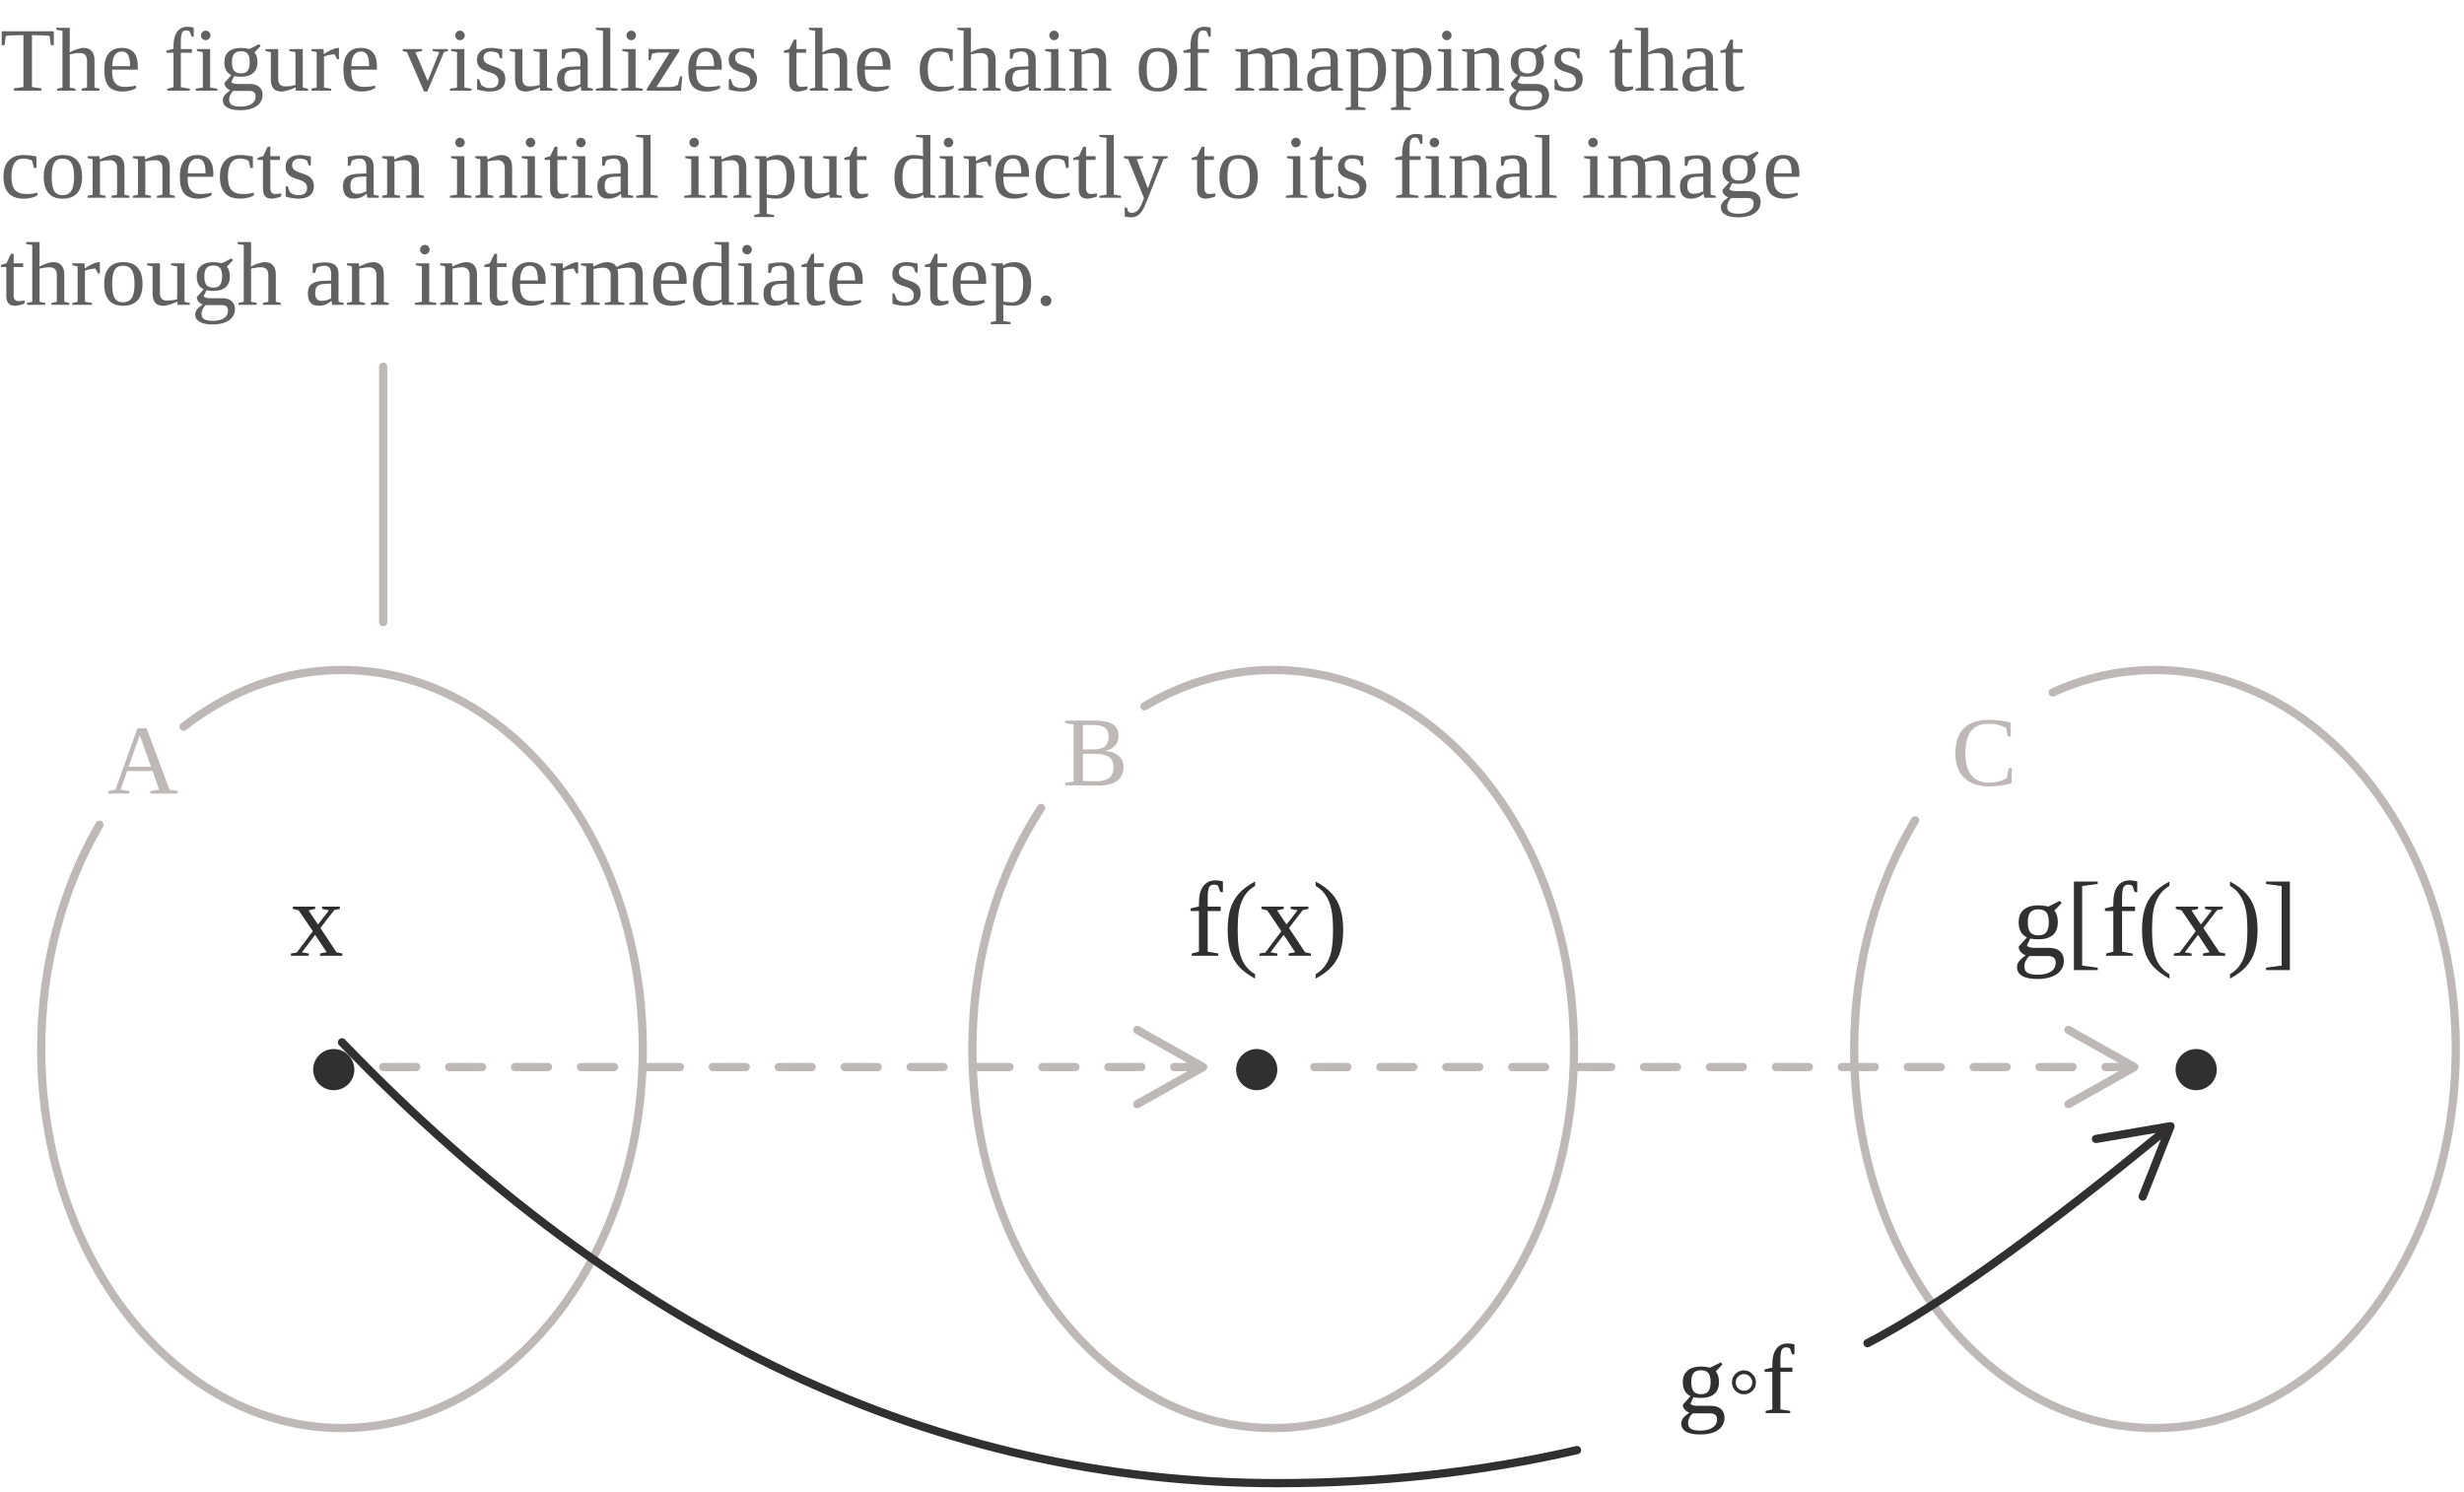
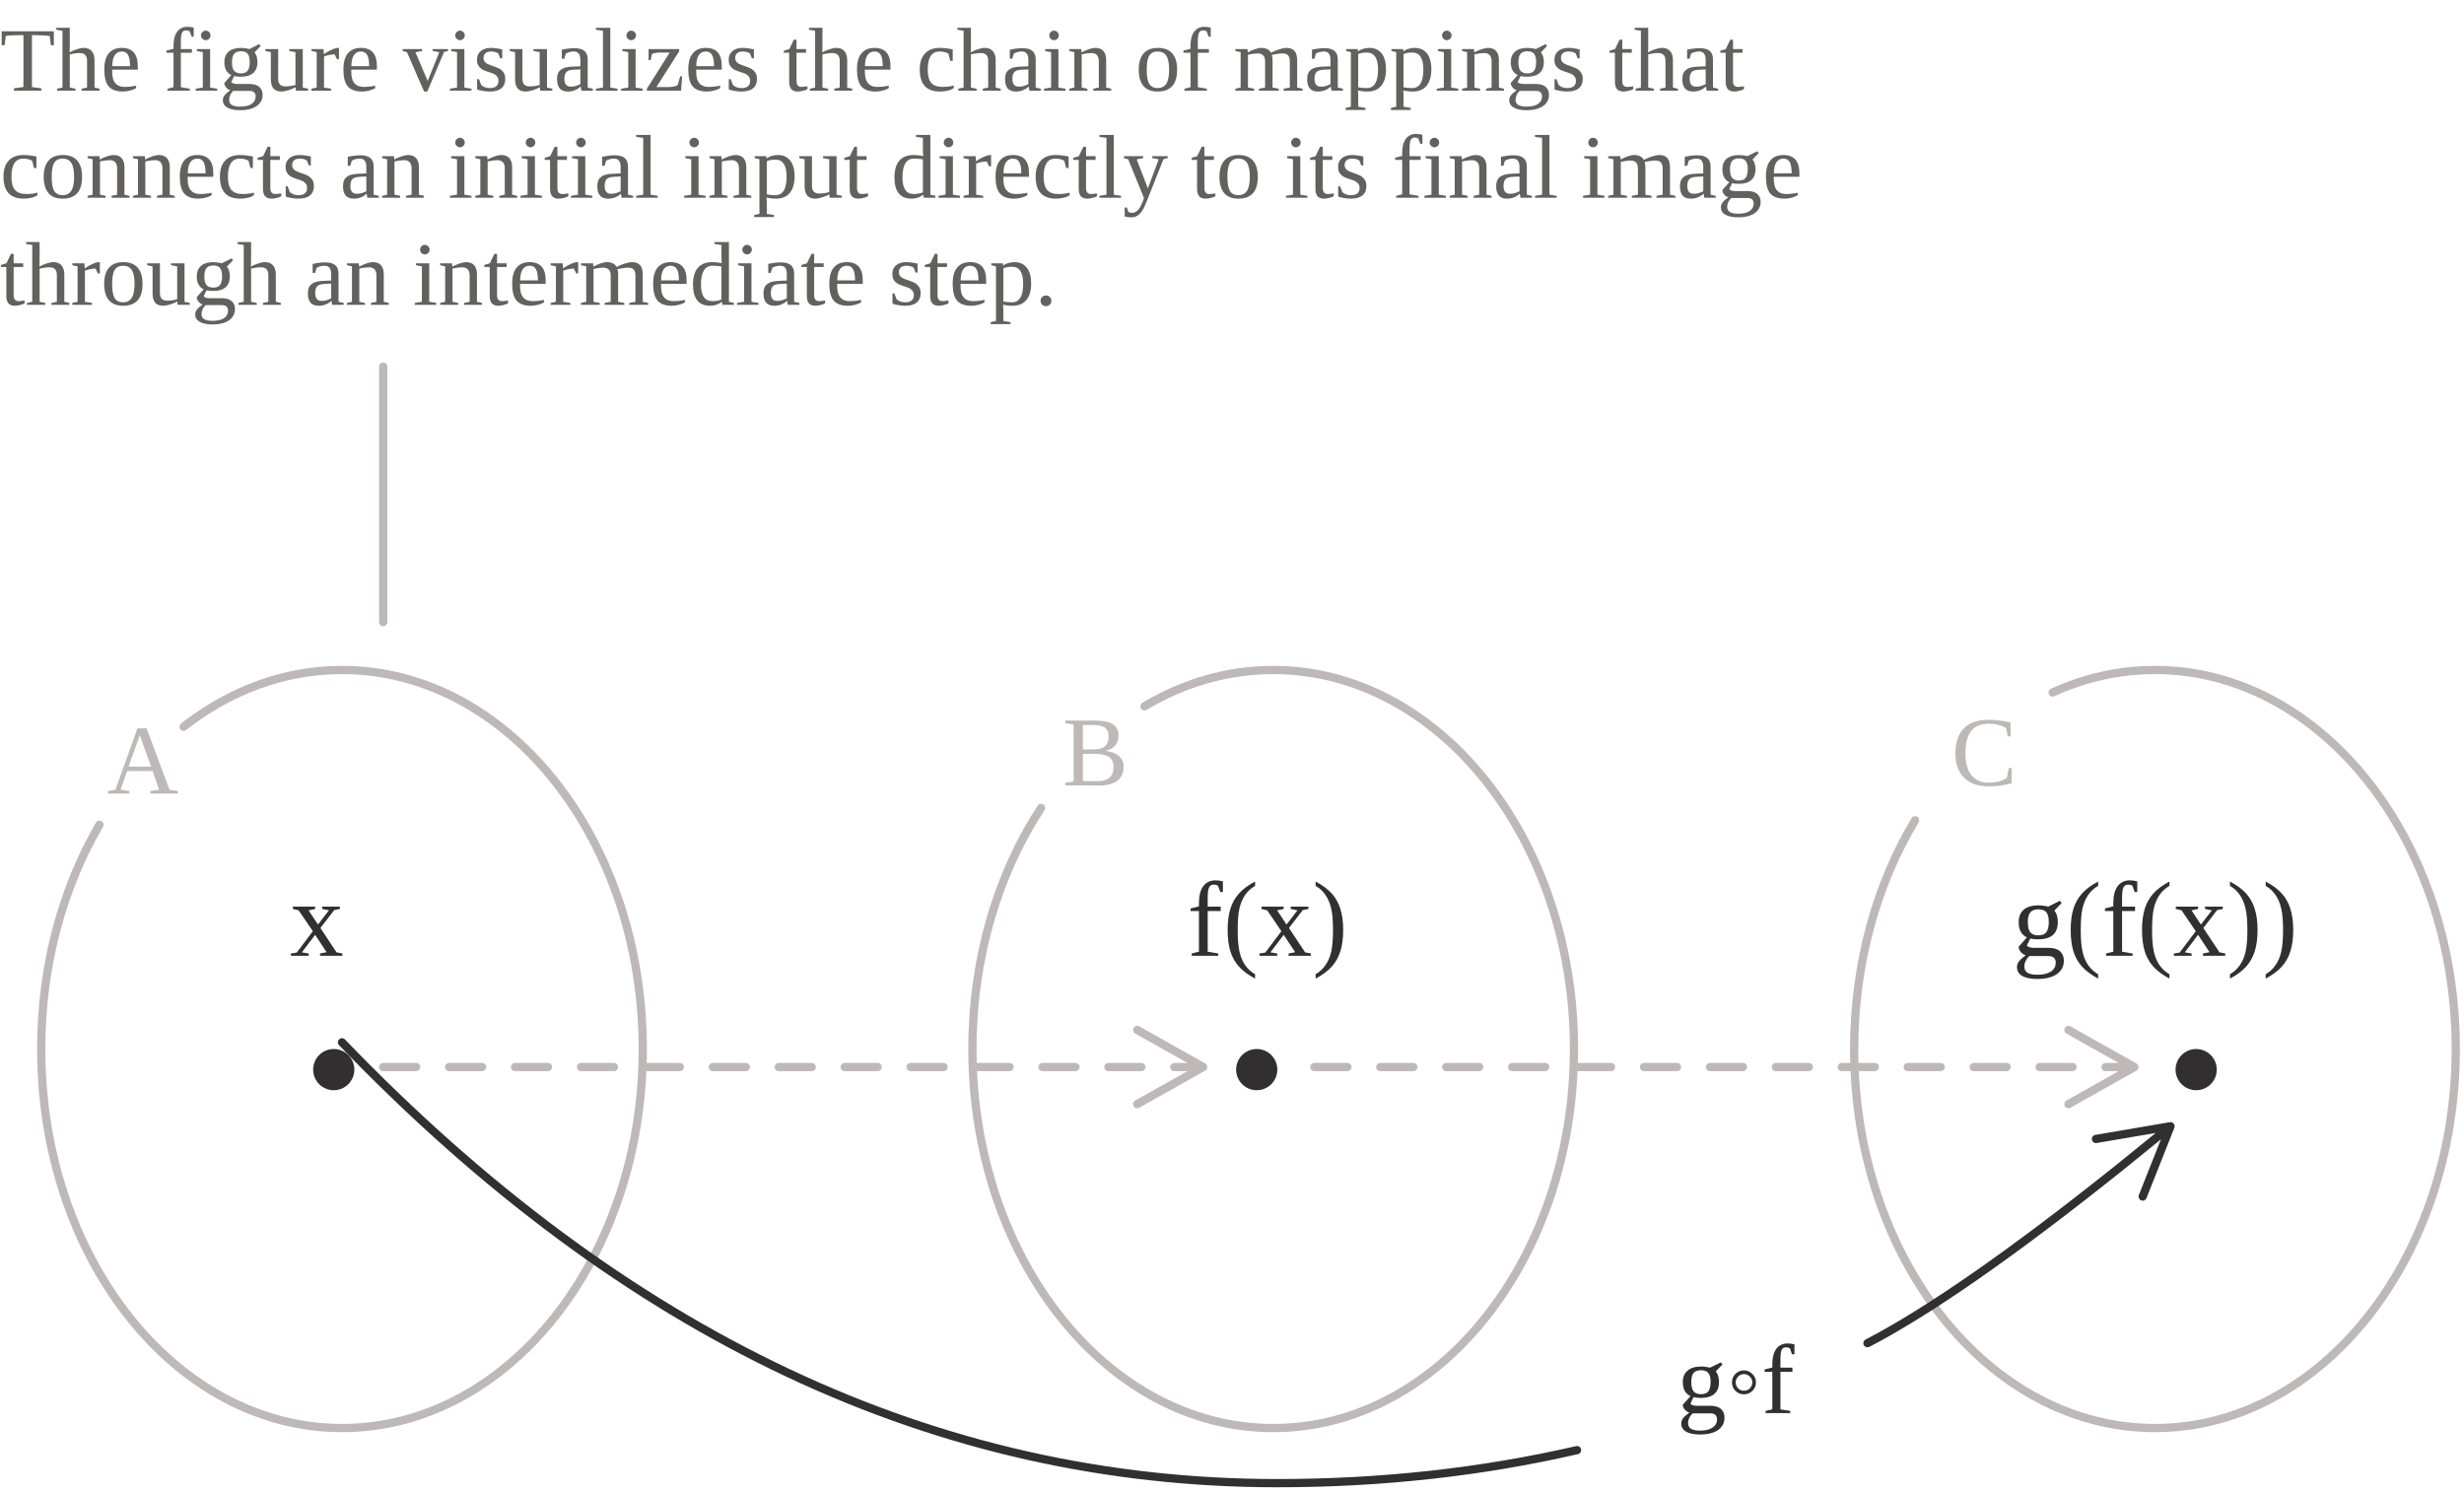
<svg xmlns="http://www.w3.org/2000/svg" width="299px" height="181px" viewBox="0 0 299 181" version="1.1">
  <g stroke="none" stroke-width="1" fill="none" fill-rule="evenodd">
    <g>
      <g>
        <text font-size="12" font-weight="normal" fill="#BEB8B7">
          <tspan x="12.992" y="96.312">A</tspan>
        </text>
        <text font-size="13" font-weight="normal" fill="#312f2f">
          <tspan x="35.197" y="116">x</tspan>
        </text>
        <text font-size="13" font-weight="normal" fill="#312f2f">
-           <tspan x="244.196" y="116">g[f(x)]</tspan>
+           <tspan x="244.196" y="116">g(f(x))</tspan>
        </text>
        <text font-size="12" font-weight="normal" fill="#BEB8B7">
          <tspan x="128.92" y="95.312">B</tspan>
        </text>
        <path d="M12.069,100.1 C7.625,107.72 5,117.13 5,127.312 C5,152.717 21.342,173.312 41.5,173.312 C61.658,173.312 78,152.717 78,127.312 C78,101.907 61.658,81.312 41.5,81.312 C34.447,81.312 27.861,83.833 22.279,88.199" stroke="#BEB8B7" stroke-linecap="round" stroke-linejoin="round" />
        <path d="M126.331,98.058 C121.126,106.009 118,116.2 118,127.312 C118,152.717 134.342,173.312 154.5,173.312 C174.658,173.312 191,152.717 191,127.312 C191,101.907 174.658,81.312 154.5,81.312 C148.913,81.312 143.619,82.894 138.884,85.722" stroke="#BEB8B7" stroke-linecap="round" stroke-linejoin="round" />
        <path d="M232.392,99.554 C227.752,107.269 225,116.885 225,127.312 C225,152.717 241.342,173.312 261.5,173.312 C281.658,173.312 298,152.717 298,127.312 C298,101.907 281.658,81.312 261.5,81.312 C257.142,81.312 252.963,82.274 249.089,84.04" stroke="#BEB8B7" stroke-linecap="round" stroke-linejoin="round" />
        <circle fill="#312f2f" cx="40.5" cy="129.812" r="2.5" />
        <circle fill="#312f2f" cx="152.5" cy="129.812" r="2.5" />
        <circle fill="#312f2f" cx="266.5" cy="129.812" r="2.5" />
        <text font-size="12" font-weight="normal" fill="#BEB8B7">
          <tspan x="236.782" y="95.312">C</tspan>
        </text>
        <text font-size="13" font-weight="normal" fill="#312f2f">
          <tspan x="144.068" y="116">f(x)</tspan>
        </text>
        <text font-size="12" font-weight="normal" fill="#312f2f">
          <tspan x="203.5" y="171.5">g◦f</tspan>
        </text>
        <text font-size="11" font-weight="normal" line-spacing="13" fill="#636060">
          <tspan x="0" y="11">The figure visualizes the chain of mappings that </tspan>
          <tspan x="0" y="24">connects an initial input directly to its final image </tspan>
          <tspan x="0" y="37">through an intermediate step.</tspan>
        </text>
        <line x1="46.5" y1="44.5" x2="46.5" y2="75.5" stroke="#BEB8B7" stroke-linecap="round" />
      </g>
      <path d="M138.163,124.527 L138.245,124.564 L146.245,129.064 C146.557,129.239 146.583,129.665 146.323,129.882 L146.245,129.936 L138.245,134.436 C138.004,134.571 137.7,134.486 137.564,134.245 C137.444,134.031 137.498,133.767 137.68,133.615 L137.755,133.564 L144.091,130 L142.5,130 C142.224,130 142,129.776 142,129.5 C142,129.255 142.177,129.05 142.41,129.008 L142.5,129 L144.091,129 L137.755,125.436 C137.541,125.315 137.45,125.061 137.527,124.837 L137.564,124.755 C137.685,124.541 137.939,124.45 138.163,124.527 Z M50.5,129 C50.776,129 51,129.224 51,129.5 C51,129.745 50.823,129.95 50.59,129.992 L50.5,130 L46.5,130 C46.224,130 46,129.776 46,129.5 C46,129.255 46.177,129.05 46.41,129.008 L46.5,129 L50.5,129 Z M58.5,129 C58.776,129 59,129.224 59,129.5 C59,129.745 58.823,129.95 58.59,129.992 L58.5,130 L54.5,130 C54.224,130 54,129.776 54,129.5 C54,129.255 54.177,129.05 54.41,129.008 L54.5,129 L58.5,129 Z M66.5,129 C66.776,129 67,129.224 67,129.5 C67,129.745 66.823,129.95 66.59,129.992 L66.5,130 L62.5,130 C62.224,130 62,129.776 62,129.5 C62,129.255 62.177,129.05 62.41,129.008 L62.5,129 L66.5,129 Z M74.5,129 C74.776,129 75,129.224 75,129.5 C75,129.745 74.823,129.95 74.59,129.992 L74.5,130 L70.5,130 C70.224,130 70,129.776 70,129.5 C70,129.255 70.177,129.05 70.41,129.008 L70.5,129 L74.5,129 Z M82.5,129 C82.776,129 83,129.224 83,129.5 C83,129.745 82.823,129.95 82.59,129.992 L82.5,130 L78.5,130 C78.224,130 78,129.776 78,129.5 C78,129.255 78.177,129.05 78.41,129.008 L78.5,129 L82.5,129 Z M90.5,129 C90.776,129 91,129.224 91,129.5 C91,129.745 90.823,129.95 90.59,129.992 L90.5,130 L86.5,130 C86.224,130 86,129.776 86,129.5 C86,129.255 86.177,129.05 86.41,129.008 L86.5,129 L90.5,129 Z M98.5,129 C98.776,129 99,129.224 99,129.5 C99,129.745 98.823,129.95 98.59,129.992 L98.5,130 L94.5,130 C94.224,130 94,129.776 94,129.5 C94,129.255 94.177,129.05 94.41,129.008 L94.5,129 L98.5,129 Z M106.5,129 C106.776,129 107,129.224 107,129.5 C107,129.745 106.823,129.95 106.59,129.992 L106.5,130 L102.5,130 C102.224,130 102,129.776 102,129.5 C102,129.255 102.177,129.05 102.41,129.008 L102.5,129 L106.5,129 Z M114.5,129 C114.776,129 115,129.224 115,129.5 C115,129.745 114.823,129.95 114.59,129.992 L114.5,130 L110.5,130 C110.224,130 110,129.776 110,129.5 C110,129.255 110.177,129.05 110.41,129.008 L110.5,129 L114.5,129 Z M122.5,129 C122.776,129 123,129.224 123,129.5 C123,129.745 122.823,129.95 122.59,129.992 L122.5,130 L118.5,130 C118.224,130 118,129.776 118,129.5 C118,129.255 118.177,129.05 118.41,129.008 L118.5,129 L122.5,129 Z M130.5,129 C130.776,129 131,129.224 131,129.5 C131,129.745 130.823,129.95 130.59,129.992 L130.5,130 L126.5,130 C126.224,130 126,129.776 126,129.5 C126,129.255 126.177,129.05 126.41,129.008 L126.5,129 L130.5,129 Z M138.5,129 C138.776,129 139,129.224 139,129.5 C139,129.745 138.823,129.95 138.59,129.992 L138.5,130 L134.5,130 C134.224,130 134,129.776 134,129.5 C134,129.255 134.177,129.05 134.41,129.008 L134.5,129 L138.5,129 Z" fill="#BEB8B7" fill-rule="nonzero" />
      <path d="M251.163,124.527 L251.245,124.564 L259.245,129.064 C259.557,129.239 259.583,129.665 259.323,129.882 L259.245,129.936 L251.245,134.436 C251.004,134.571 250.7,134.486 250.564,134.245 C250.444,134.031 250.498,133.767 250.68,133.615 L250.755,133.564 L257.091,130 L255.5,130 C255.224,130 255,129.776 255,129.5 C255,129.255 255.177,129.05 255.41,129.008 L255.5,129 L257.091,129 L250.755,125.436 C250.541,125.315 250.45,125.061 250.527,124.837 L250.564,124.755 C250.685,124.541 250.939,124.45 251.163,124.527 Z M163.5,129 C163.776,129 164,129.224 164,129.5 C164,129.745 163.823,129.95 163.59,129.992 L163.5,130 L159.5,130 C159.224,130 159,129.776 159,129.5 C159,129.255 159.177,129.05 159.41,129.008 L159.5,129 L163.5,129 Z M171.5,129 C171.776,129 172,129.224 172,129.5 C172,129.745 171.823,129.95 171.59,129.992 L171.5,130 L167.5,130 C167.224,130 167,129.776 167,129.5 C167,129.255 167.177,129.05 167.41,129.008 L167.5,129 L171.5,129 Z M179.5,129 C179.776,129 180,129.224 180,129.5 C180,129.745 179.823,129.95 179.59,129.992 L179.5,130 L175.5,130 C175.224,130 175,129.776 175,129.5 C175,129.255 175.177,129.05 175.41,129.008 L175.5,129 L179.5,129 Z M187.5,129 C187.776,129 188,129.224 188,129.5 C188,129.745 187.823,129.95 187.59,129.992 L187.5,130 L183.5,130 C183.224,130 183,129.776 183,129.5 C183,129.255 183.177,129.05 183.41,129.008 L183.5,129 L187.5,129 Z M195.5,129 C195.776,129 196,129.224 196,129.5 C196,129.745 195.823,129.95 195.59,129.992 L195.5,130 L191.5,130 C191.224,130 191,129.776 191,129.5 C191,129.255 191.177,129.05 191.41,129.008 L191.5,129 L195.5,129 Z M203.5,129 C203.776,129 204,129.224 204,129.5 C204,129.745 203.823,129.95 203.59,129.992 L203.5,130 L199.5,130 C199.224,130 199,129.776 199,129.5 C199,129.255 199.177,129.05 199.41,129.008 L199.5,129 L203.5,129 Z M211.5,129 C211.776,129 212,129.224 212,129.5 C212,129.745 211.823,129.95 211.59,129.992 L211.5,130 L207.5,130 C207.224,130 207,129.776 207,129.5 C207,129.255 207.177,129.05 207.41,129.008 L207.5,129 L211.5,129 Z M219.5,129 C219.776,129 220,129.224 220,129.5 C220,129.745 219.823,129.95 219.59,129.992 L219.5,130 L215.5,130 C215.224,130 215,129.776 215,129.5 C215,129.255 215.177,129.05 215.41,129.008 L215.5,129 L219.5,129 Z M227.5,129 C227.776,129 228,129.224 228,129.5 C228,129.745 227.823,129.95 227.59,129.992 L227.5,130 L223.5,130 C223.224,130 223,129.776 223,129.5 C223,129.255 223.177,129.05 223.41,129.008 L223.5,129 L227.5,129 Z M235.5,129 C235.776,129 236,129.224 236,129.5 C236,129.745 235.823,129.95 235.59,129.992 L235.5,130 L231.5,130 C231.224,130 231,129.776 231,129.5 C231,129.255 231.177,129.05 231.41,129.008 L231.5,129 L235.5,129 Z M243.5,129 C243.776,129 244,129.224 244,129.5 C244,129.745 243.823,129.95 243.59,129.992 L243.5,130 L239.5,130 C239.224,130 239,129.776 239,129.5 C239,129.255 239.177,129.05 239.41,129.008 L239.5,129 L243.5,129 Z M251.5,129 C251.776,129 252,129.224 252,129.5 C252,129.745 251.823,129.95 251.59,129.992 L251.5,130 L247.5,130 C247.224,130 247,129.776 247,129.5 C247,129.255 247.177,129.05 247.41,129.008 L247.5,129 L251.5,129 Z" fill="#BEB8B7" fill-rule="nonzero" />
      <path d="M263.877,136.791 L263.853,136.869 L260.473,145.403 C260.371,145.66 260.081,145.785 259.824,145.684 C259.596,145.593 259.471,145.354 259.518,145.121 L259.543,145.035 L262.219,138.276 L257.534,142.075 C244.599,152.415 234.373,159.541 226.847,163.457 C226.603,163.584 226.301,163.489 226.173,163.244 C226.046,162.999 226.141,162.697 226.386,162.569 C233.709,158.759 243.658,151.849 256.219,141.845 L256.907,141.296 L261.591,137.498 L254.424,138.721 C254.182,138.762 253.951,138.622 253.87,138.399 L253.847,138.312 C253.806,138.07 253.946,137.839 254.169,137.758 L254.256,137.735 L263.304,136.192 C263.661,136.131 263.952,136.455 263.877,136.791 Z" fill="#312f2f" fill-rule="nonzero" />
      <path d="M41.5,126.5 C75.833,162.167 113.667,180 155,180 C167.62,180 179.743,178.664 191.369,175.991" stroke="#312f2f" stroke-linecap="round" stroke-linejoin="round" />
    </g>
  </g>
</svg>
